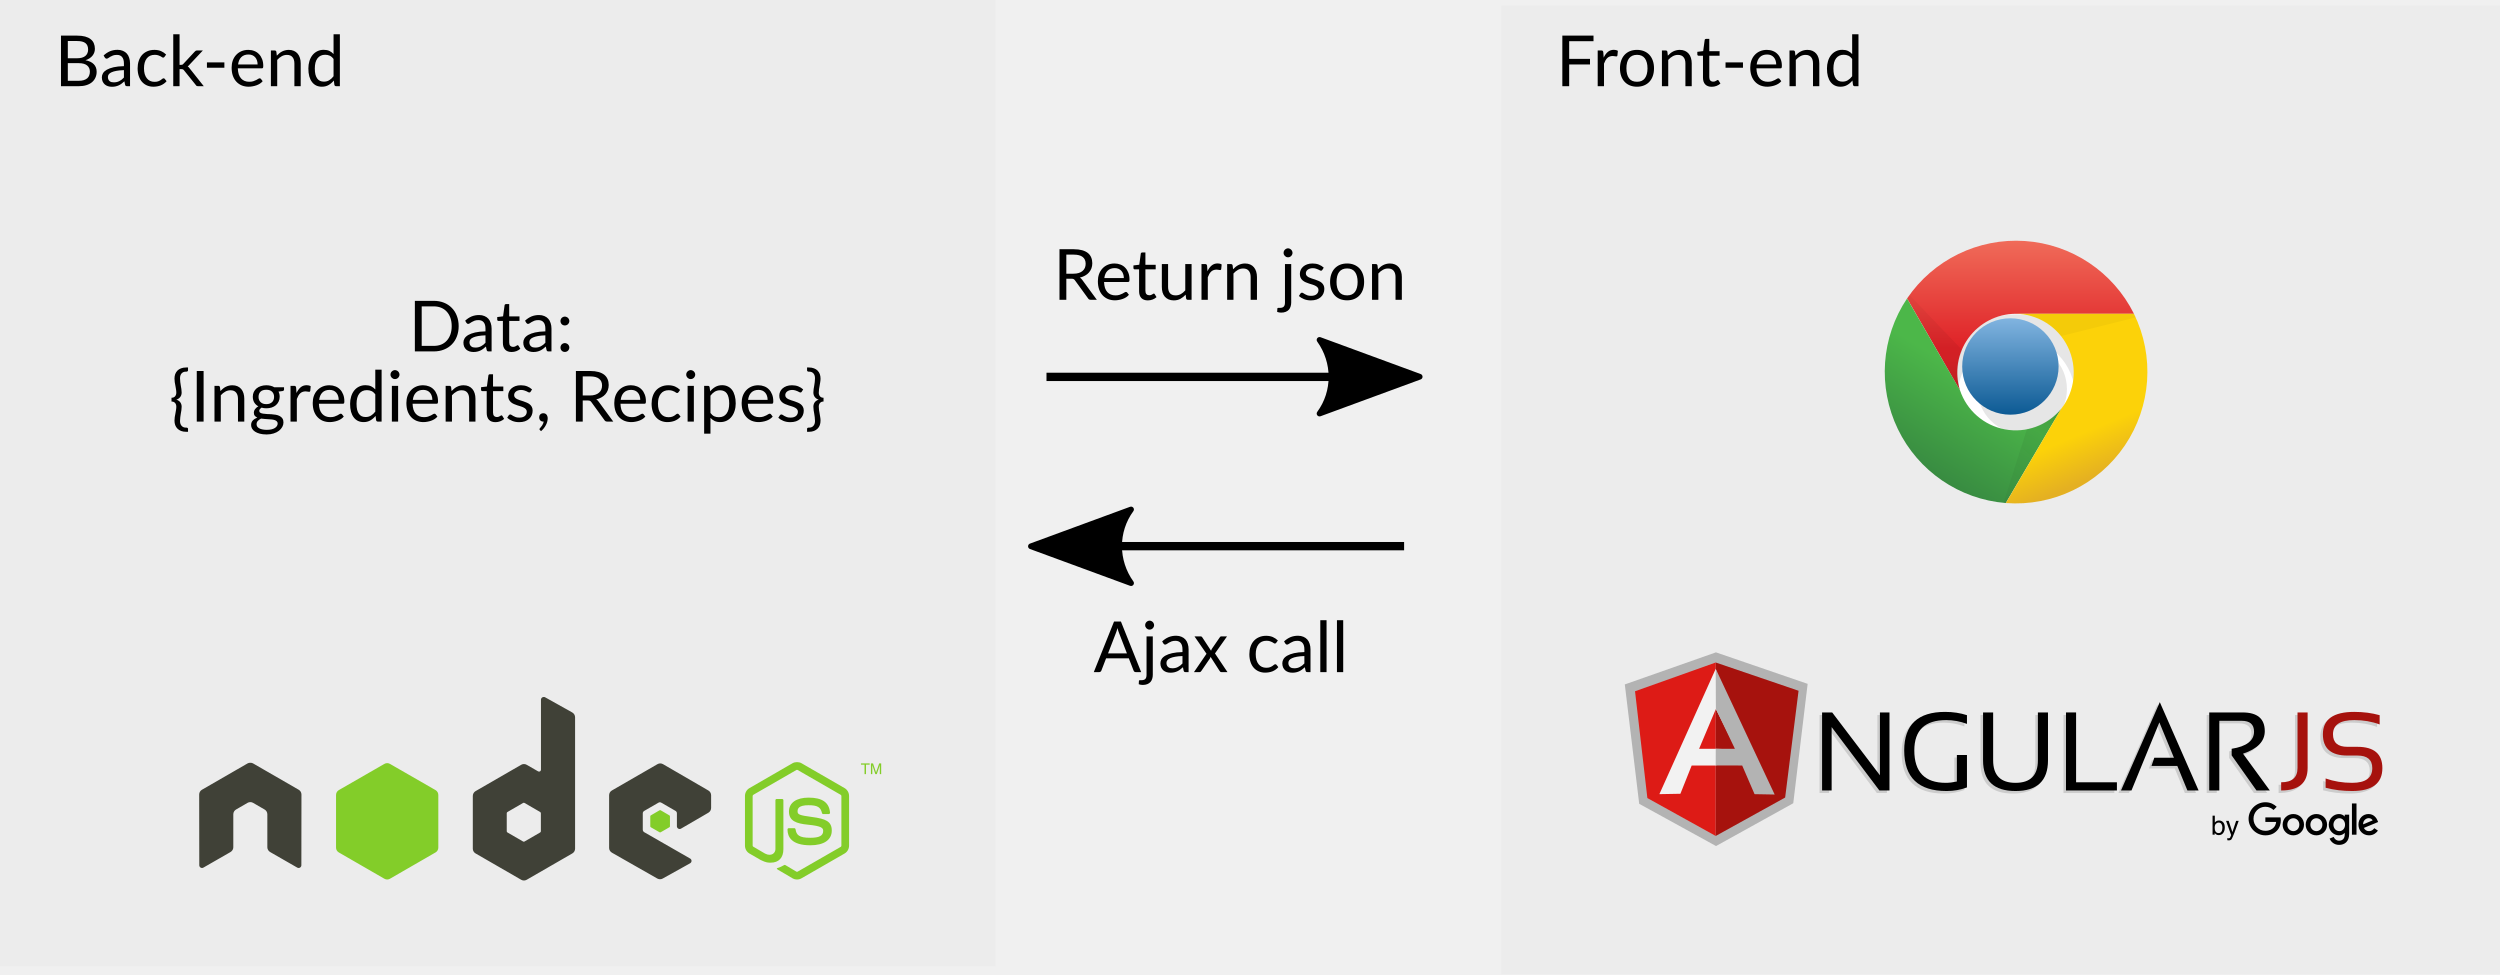
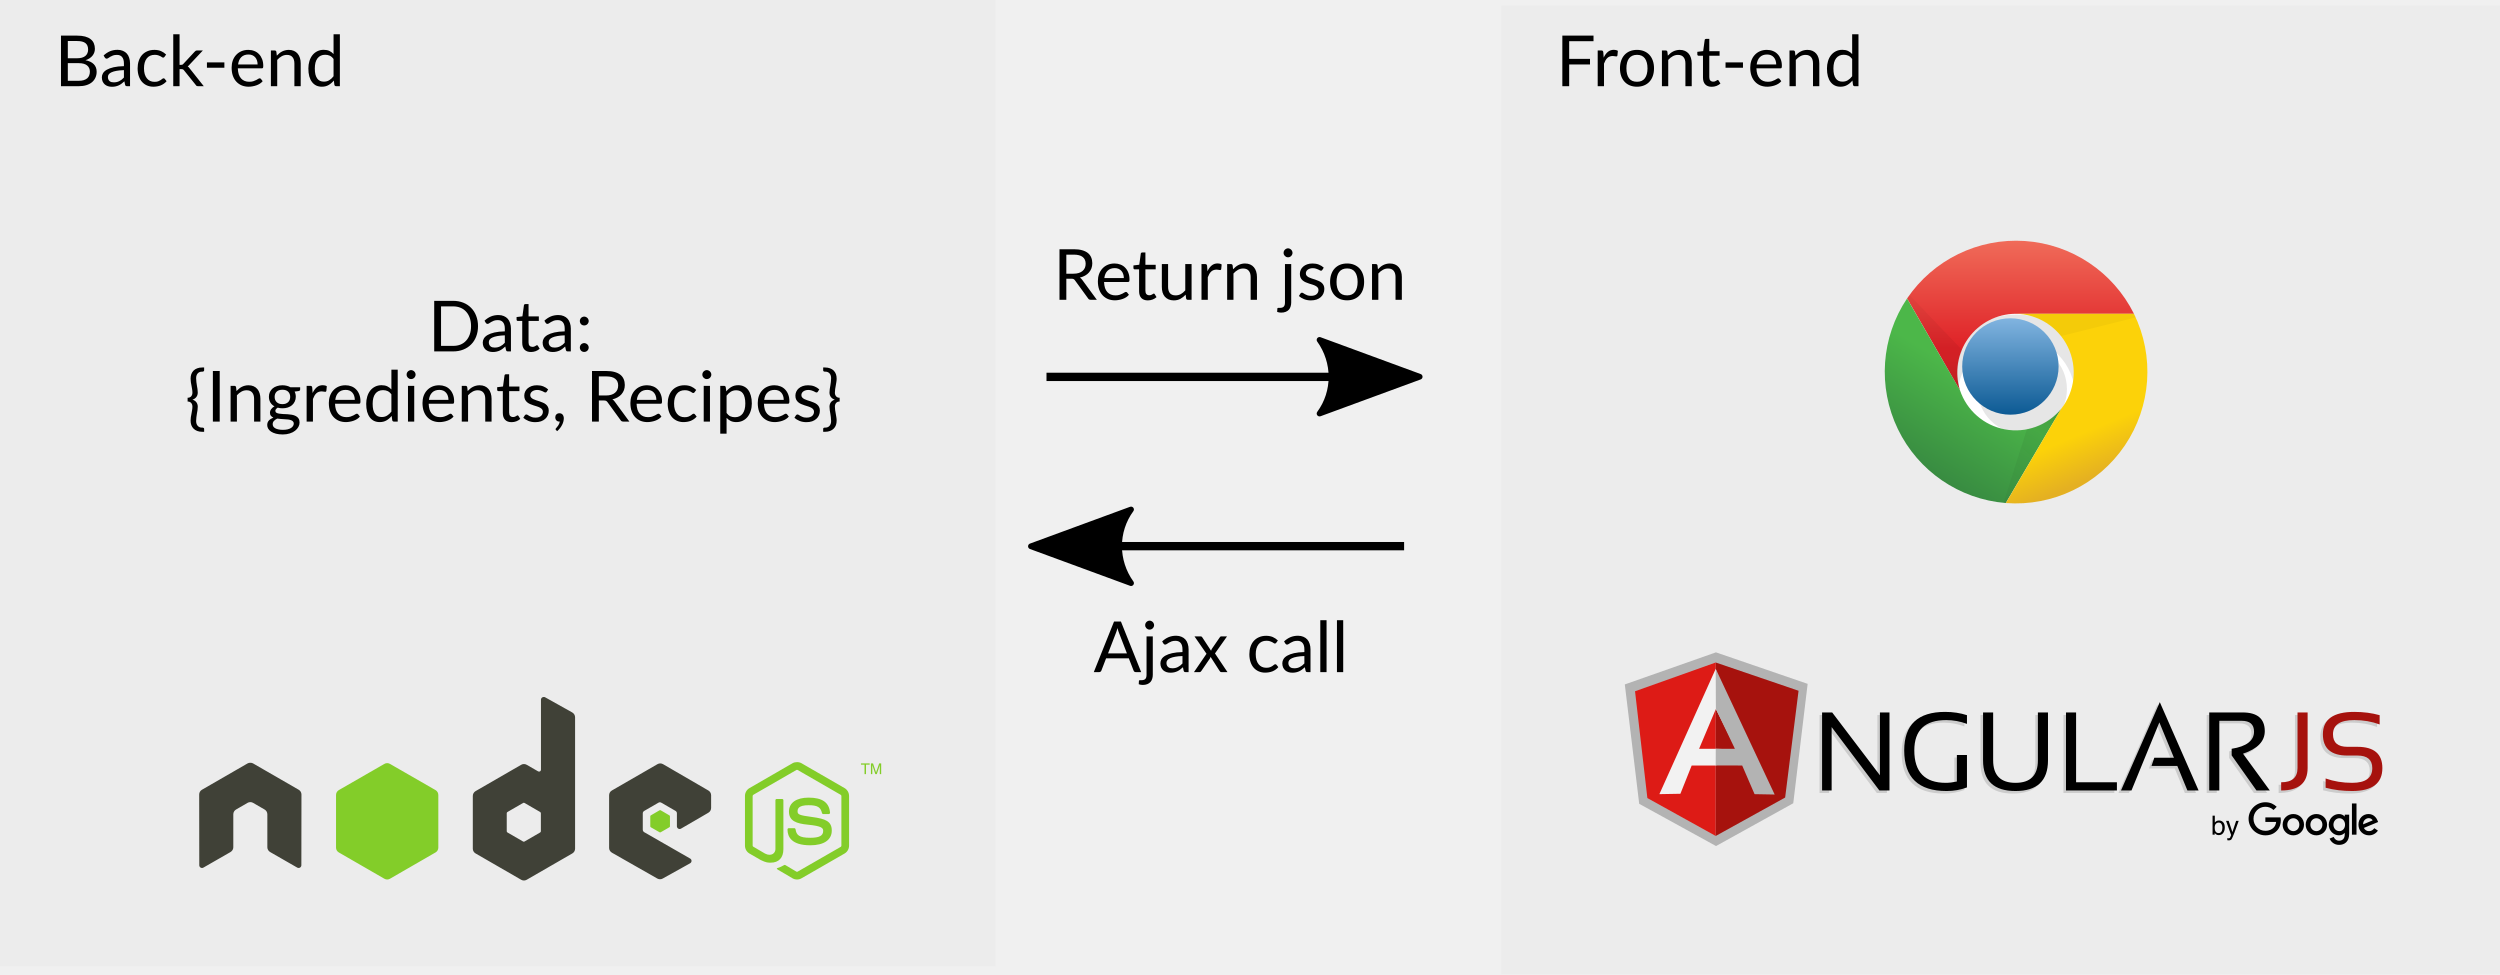
- <svg xmlns="http://www.w3.org/2000/svg" width="600.18mm" height="233.868mm" viewBox="0 0 600.18 233.868" version="1.1" id="svg172">
-   <defs id="defs166">
-     <marker style="overflow:visible" id="marker5623" refX="0" refY="0" orient="auto">
-       <path transform="matrix(-1.1,0,0,-1.1,-1.1,0)" d="M 8.719,4.034 -2.207,0.016 8.719,-4.002 c -1.745,2.372 -1.735,5.617 -6e-7,8.035 z" style="fill:#000000;fill-opacity:1;fill-rule:evenodd;stroke:#000000;stroke-width:0.625;stroke-linejoin:round;stroke-opacity:1" id="path5621" />
+ <svg xmlns="http://www.w3.org/2000/svg" width="2268.398" height="883.911" viewBox="0 0 600.18 233.868">
+   <defs>
+     <marker id="i" orient="auto" overflow="visible">
+       <path d="M-10.69-4.437L1.328-.017-10.69 4.401c1.92-2.61 1.909-6.18 0-8.84z" fill-rule="evenodd" stroke="#000" stroke-width=".688" stroke-linejoin="round" />
    </marker>
-     <marker orient="auto" refY="0" refX="0" id="marker5533" style="overflow:visible">
-       <path id="path5531" style="fill:#000000;fill-opacity:1;fill-rule:evenodd;stroke:#000000;stroke-width:0.625;stroke-linejoin:round;stroke-opacity:1" d="M 8.719,4.034 -2.207,0.016 8.719,-4.002 c -1.745,2.372 -1.735,5.617 -6e-7,8.035 z" transform="matrix(-1.1,0,0,-1.1,-1.1,0)" />
+     <marker orient="auto" id="h" overflow="visible">
+       <path d="M-10.69-4.437L1.328-.017-10.69 4.401c1.92-2.61 1.909-6.18 0-8.84z" fill-rule="evenodd" stroke="#000" stroke-width=".688" stroke-linejoin="round" />
    </marker>
-     <marker orient="auto" refY="0" refX="0" id="Arrow2Lend" style="overflow:visible">
-       <path id="path5204" style="fill:#000000;fill-opacity:1;fill-rule:evenodd;stroke:#000000;stroke-width:0.625;stroke-linejoin:round;stroke-opacity:1" d="M 8.719,4.034 -2.207,0.016 8.719,-4.002 c -1.745,2.372 -1.735,5.617 -6e-7,8.035 z" transform="matrix(-1.1,0,0,-1.1,-1.1,0)" />
-     </marker>
-     <marker orient="auto" refY="0" refX="0" id="marker5473" style="overflow:visible">
-       <path id="path5471" d="M 0,0 5,-5 -12.5,0 5,5 Z" style="fill:#000000;fill-opacity:1;fill-rule:evenodd;stroke:#000000;stroke-width:1pt;stroke-opacity:1" transform="matrix(-0.8,0,0,-0.8,-10,0)" />
-     </marker>
-     <marker orient="auto" refY="0" refX="0" id="Arrow1Lend" style="overflow:visible">
-       <path id="path5186" d="M 0,0 5,-5 -12.5,0 5,5 Z" style="fill:#000000;fill-opacity:1;fill-rule:evenodd;stroke:#000000;stroke-width:1pt;stroke-opacity:1" transform="matrix(-0.8,0,0,-0.8,-10,0)" />
-     </marker>
-     <linearGradient gradientTransform="matrix(0.2822222,0,0,0.2822222,-42.09778,98.46338)" id="yellowShadow" gradientUnits="userSpaceOnUse" x1="139" y1="179" x2="147" y2="100">
-       <stop offset="0%" stop-color="black" stop-opacity=".15" id="stop41" />
-       <stop offset="30%" stop-color="black" stop-opacity=".06" id="stop43" />
-       <stop offset="100%" stop-color="black" stop-opacity=".03" id="stop45" />
+     <linearGradient gradientTransform="translate(-42.098 98.463) scale(.28222)" id="g" gradientUnits="userSpaceOnUse" x1="139" y1="179" x2="147" y2="100">
+       <stop offset="0%" stop-opacity=".15" />
+       <stop offset="30%" stop-opacity=".06" />
+       <stop offset="100%" stop-opacity=".03" />
    </linearGradient>
-     <linearGradient gradientTransform="matrix(0.2822222,0,0,0.2822222,-42.09778,98.46338)" id="greenShadow" gradientUnits="userSpaceOnUse" x1="164" y1="161" x2="109" y2="217">
-       <stop offset="0%" stop-color="black" stop-opacity=".15" id="stop34" />
-       <stop offset="30%" stop-color="black" stop-opacity=".06" id="stop36" />
-       <stop offset="100%" stop-color="black" stop-opacity=".03" id="stop38" />
+     <linearGradient gradientTransform="translate(-42.098 98.463) scale(.28222)" id="f" gradientUnits="userSpaceOnUse" x1="164" y1="161" x2="109" y2="217">
+       <stop offset="0%" stop-opacity=".15" />
+       <stop offset="30%" stop-opacity=".06" />
+       <stop offset="100%" stop-opacity=".03" />
    </linearGradient>
-     <linearGradient gradientTransform="matrix(0.2822222,0,0,0.2822222,-42.09778,98.46338)" id="redShadow" gradientUnits="userSpaceOnUse" x1="80" y1="140" x2="80" y2="60">
-       <stop offset="0%" stop-color="black" stop-opacity=".15" id="stop27" />
-       <stop offset="30%" stop-color="black" stop-opacity=".06" id="stop29" />
-       <stop offset="100%" stop-color="black" stop-opacity=".03" id="stop31" />
+     <linearGradient gradientTransform="translate(-42.098 98.463) scale(.28222)" id="e" gradientUnits="userSpaceOnUse" x1="80" y1="140" x2="80" y2="60">
+       <stop offset="0%" stop-opacity=".15" />
+       <stop offset="30%" stop-opacity=".06" />
+       <stop offset="100%" stop-opacity=".03" />
    </linearGradient>
-     <linearGradient gradientTransform="matrix(0.2822222,0,0,0.2822222,-42.09778,98.46338)" id="yellowFade" gradientUnits="userSpaceOnUse" x1="187" y1="220" x2="138" y2="102">
-       <stop offset="0%" stop-color="#e4b022" id="stop22" />
-       <stop offset="30%" stop-color="#fcd209" id="stop24" />
+     <linearGradient gradientTransform="translate(-42.098 98.463) scale(.28222)" id="d" gradientUnits="userSpaceOnUse" x1="187" y1="220" x2="138" y2="102">
+       <stop offset="0%" stop-color="#e4b022" />
+       <stop offset="30%" stop-color="#fcd209" />
    </linearGradient>
-     <linearGradient gradientTransform="matrix(0.2822222,0,0,0.2822222,-42.09778,98.46338)" id="greenFade" gradientUnits="userSpaceOnUse" x1="72" y1="225" x2="118" y2="149">
-       <stop offset="0%" stop-color="#388b41" id="stop17" />
-       <stop offset="100%" stop-color="#4cb749" id="stop19" />
+     <linearGradient gradientTransform="translate(-42.098 98.463) scale(.28222)" id="c" gradientUnits="userSpaceOnUse" x1="72" y1="225" x2="118" y2="149">
+       <stop offset="0%" stop-color="#388b41" />
+       <stop offset="100%" stop-color="#4cb749" />
    </linearGradient>
-     <linearGradient gradientTransform="matrix(0.2822222,0,0,0.2822222,-42.09778,98.46338)" id="redFade" gradientUnits="userSpaceOnUse" x1="128" y1="16" x2="128" y2="107">
-       <stop offset="0%" stop-color="#f06b59" id="stop12" />
-       <stop offset="100%" stop-color="#df2227" id="stop14" />
+     <linearGradient gradientTransform="translate(-42.098 98.463) scale(.28222)" id="b" gradientUnits="userSpaceOnUse" x1="128" y1="16" x2="128" y2="107">
+       <stop offset="0%" stop-color="#f06b59" />
+       <stop offset="100%" stop-color="#df2227" />
    </linearGradient>
-     <linearGradient gradientTransform="matrix(0.2822222,0,0,0.2822222,-42.09778,98.46338)" gradientUnits="userSpaceOnUse" id="blueFade" x1="81.903" y1="81.837" x2="81.903" y2="163.837">
-       <stop offset="0%" stop-color="#81b4e0" id="stop7" />
-       <stop offset="100%" stop-color="#0c5a94" id="stop9" />
+     <linearGradient gradientTransform="translate(-42.098 98.463) scale(.28222)" gradientUnits="userSpaceOnUse" id="a" x1="81.903" y1="81.837" x2="81.903" y2="163.837">
+       <stop offset="0%" stop-color="#81b4e0" />
+       <stop offset="100%" stop-color="#0c5a94" />
    </linearGradient>
  </defs>
-   <g id="layer1" transform="translate(427.8079,41.78685)">
-     <rect y="-41.787" x="-427.808" height="232" width="239" id="rect4314" style="opacity:1;fill:#ececec;fill-opacity:1;stroke:none;stroke-width:0.886;stroke-linecap:round;stroke-linejoin:round;stroke-miterlimit:4;stroke-dasharray:none;stroke-dashoffset:0;stroke-opacity:1;paint-order:stroke fill markers" />
-     <rect style="opacity:1;fill:#ececec;fill-opacity:1;stroke:none;stroke-width:1;stroke-linecap:round;stroke-linejoin:round;stroke-miterlimit:4;stroke-dasharray:none;stroke-dashoffset:0;stroke-opacity:1;paint-order:stroke fill markers" id="rect4228" width="239.726" height="232.57" x="-67.354" y="-40.488" />
-     <g id="g3926" transform="translate(62.2437,-86.93452)">
-       <circle style="fill:#ffffff;stroke-width:0.282" id="circle47" r="31.044" cy="134.588" cx="-5.973" />
-       <path style="fill:#000000;fill-opacity:0.1;stroke-width:0.282" id="path49" d="m 13.782,140.232 a 19.756,19.756 0 0 0 -39.511,0 h 5.644 a 14.111,14.111 0 0 1 28.222,0" />
-       <circle style="fill:#000000;fill-opacity:0.1;stroke-width:0.282" id="circle51" r="10.724" cy="138.539" cx="-4.562" />
-       <circle style="fill:url(#blueFade);stroke-width:0.282" id="circle53" r="11.571" cy="133.131" cx="-7.412" />
-       <path style="fill:url(#redFade);stroke-width:0.282" id="path55" d="m 22.249,120.477 a 31.609,31.609 0 0 0 -54.469,-3.669 l 12.7,22.013 a 14.111,14.111 0 0 1 13.264,-18.344" />
-       <path style="fill:url(#greenFade);stroke-width:0.282" id="path57" d="M -32.22,116.808 A 31.609,31.609 0 0 0 -8.513,165.915 L 4.751,143.337 A 14.111,14.111 0 0 1 -19.52,138.821" />
-       <path style="fill:url(#yellowFade);stroke-width:0.282" id="path59" d="M -8.513,165.915 A 31.609,31.609 0 0 0 22.249,120.477 H -6.256 a 14.111,14.111 0 0 1 11.007,22.86" />
-       <path style="fill:url(#redShadow);stroke-width:0.282" id="path61" d="m -32.22,116.808 12.7,22.013 a 14.111,14.111 0 0 1 0.564,-9.596 l -12.7,-13.264" />
-       <path style="fill:url(#greenShadow);stroke-width:0.282" id="path63" d="m -8.513,165.915 13.264,-22.578 a 14.111,14.111 0 0 1 -8.184,4.798 l -5.644,17.78" />
-       <path style="fill:url(#yellowShadow);stroke-width:0.282" id="path65" d="M 22.249,120.477 H -6.256 a 14.111,14.111 0 0 1 11.007,5.362 l 18.062,-4.516" />
-     </g>
-     <g style="display:inline" transform="matrix(0.2770499,0,0,0.2770499,-379.9893,125.5415)" id="g4500-7">
-       <g id="layer1-5" transform="translate(-115.9442,-501.4213)">
-         <path style="fill:#404137;fill-opacity:1;fill-rule:evenodd;stroke:none" id="path22-9" d="m 414.48,501.422 c -0.409,0.005 -0.824,0.103 -1.189,0.317 -0.73,0.428 -1.189,1.215 -1.189,2.061 v 60.643 c 0,0.596 -0.277,1.128 -0.793,1.427 -0.517,0.3 -1.147,0.3 -1.665,0 l -9.909,-5.708 c -1.476,-0.851 -3.28,-0.851 -4.756,0 L 355.423,582.992 c -1.479,0.853 -2.378,2.494 -2.378,4.201 v 45.66 c 0,1.706 0.901,3.268 2.378,4.122 l 39.556,22.83 c 1.479,0.853 3.277,0.853 4.756,0 l 39.556,-22.83 c 1.478,-0.855 2.378,-2.416 2.378,-4.122 V 519.02 c 0,-1.732 -0.945,-3.357 -2.457,-4.201 l -23.544,-13.159 c -0.37,-0.206 -0.78,-0.242 -1.189,-0.238 z M 160.019,558.418 c -0.754,0.03 -1.463,0.162 -2.14,0.555 l -39.556,22.83 c -1.474,0.852 -2.378,2.404 -2.378,4.122 l 0.079,61.277 c 0,0.852 0.44,1.644 1.189,2.061 0.734,0.44 1.646,0.44 2.378,0 l 23.464,-13.476 c 1.486,-0.883 2.457,-2.419 2.457,-4.122 v -28.617 c 0,-1.707 0.898,-3.274 2.378,-4.122 l 9.988,-5.787 c 0.745,-0.431 1.546,-0.634 2.378,-0.634 0.815,0 1.653,0.203 2.378,0.634 l 9.988,5.787 c 1.48,0.849 2.378,2.415 2.378,4.122 v 28.617 c 0,1.703 0.981,3.249 2.457,4.122 l 23.464,13.476 c 0.737,0.44 1.647,0.44 2.378,0 0.728,-0.418 1.189,-1.209 1.189,-2.061 l 0.079,-61.277 c 0,-1.718 -0.894,-3.27 -2.378,-4.122 L 162.635,558.973 c -0.669,-0.393 -1.381,-0.524 -2.14,-0.555 h -0.476 z m 355.453,0.555 c -0.826,-10e-4 -1.636,0.208 -2.378,0.634 l -39.556,22.83 c -1.478,0.853 -2.378,2.415 -2.378,4.122 v 45.66 c 0,1.717 0.967,3.274 2.457,4.122 l 39.239,22.355 c 1.449,0.827 3.218,0.889 4.677,0.079 l 23.781,-13.238 c 0.755,-0.419 1.265,-1.2 1.268,-2.061 0.005,-0.861 -0.444,-1.633 -1.189,-2.061 l -39.794,-22.83 c -0.745,-0.425 -1.268,-1.286 -1.268,-2.14 v -14.269 c 0,-0.853 0.53,-1.635 1.268,-2.061 l 12.366,-7.135 c 0.736,-0.426 1.639,-0.426 2.378,0 l 12.366,7.135 c 0.739,0.426 1.189,1.208 1.189,2.061 v 11.257 c 0,0.854 0.45,1.635 1.189,2.061 0.742,0.427 1.639,0.429 2.378,0 l 23.702,-13.793 c 1.471,-0.855 2.378,-2.421 2.378,-4.122 v -11.019 c 0,-1.702 -0.904,-3.268 -2.378,-4.122 l -39.319,-22.83 c -0.74,-0.429 -1.552,-0.633 -2.378,-0.634 z m -118.273,34.087 c 0.206,0 0.449,0.051 0.634,0.157 l 13.555,7.848 c 0.368,0.213 0.634,0.606 0.634,1.03 v 15.696 c 0,0.426 -0.264,0.819 -0.634,1.031 l -13.555,7.848 c -0.369,0.211 -0.82,0.211 -1.189,0 l -13.555,-7.848 c -0.369,-0.213 -0.634,-0.605 -0.634,-1.031 v -15.696 c 0,-0.425 0.266,-0.816 0.634,-1.03 l 13.555,-7.847 c 0.185,-0.107 0.349,-0.157 0.555,-0.157 z" />
-         <path style="fill:#83cd29;fill-opacity:1;fill-rule:evenodd;stroke:none" id="path28-2" d="m 633.983,557.863 c -1.371,0 -2.705,0.284 -3.884,0.951 l -37.337,21.562 c -2.416,1.391 -3.884,4.021 -3.884,6.817 v 43.045 c 0,2.795 1.468,5.422 3.884,6.817 l 9.75,5.628 c 4.737,2.335 6.484,2.299 8.641,2.299 7.014,0 11.019,-4.256 11.019,-11.653 v -42.489 c 0,-0.601 -0.52,-1.031 -1.11,-1.031 h -4.677 c -0.599,0 -1.11,0.43 -1.11,1.031 v 42.489 c 0,3.279 -3.415,6.576 -8.958,3.805 l -10.147,-5.945 c -0.358,-0.195 -0.634,-0.54 -0.634,-0.951 v -43.045 c 0,-0.409 0.273,-0.824 0.634,-1.03 l 37.258,-21.483 c 0.349,-0.2 0.764,-0.2 1.11,0 l 37.258,21.483 c 0.355,0.213 0.634,0.609 0.634,1.03 v 43.045 c 0,0.411 -0.206,0.832 -0.555,1.03 l -37.337,21.483 c -0.32,0.19 -0.761,0.19 -1.11,0 l -9.592,-5.708 c -0.285,-0.167 -0.675,-0.155 -0.951,0 -2.648,1.501 -3.145,1.675 -5.628,2.537 -0.612,0.213 -1.541,0.545 0.317,1.585 l 12.525,7.372 c 1.192,0.69 2.521,1.03 3.884,1.03 1.382,0 2.692,-0.34 3.884,-1.03 l 37.337,-21.483 c 2.416,-1.405 3.884,-4.022 3.884,-6.817 v -43.045 c 0,-2.797 -1.468,-5.42 -3.884,-6.817 l -37.337,-21.562 c -1.17,-0.668 -2.513,-0.951 -3.884,-0.951 z M 278.847,558.735 c -0.824,0 -1.64,0.208 -2.378,0.634 l -39.556,22.751 c -1.479,0.852 -2.378,2.496 -2.378,4.201 v 45.66 c 0,1.707 0.9,3.268 2.378,4.122 l 39.556,22.83 c 1.479,0.854 3.277,0.854 4.756,0 l 39.556,-22.83 c 1.476,-0.854 2.378,-2.415 2.378,-4.122 v -45.66 c 0,-1.708 -0.899,-3.349 -2.378,-4.201 l -39.556,-22.751 c -0.738,-0.426 -1.554,-0.634 -2.378,-0.634 z m 410.547,0.238 v 1.11 h 3.092 v 8.165 h 1.268 v -8.165 h 3.171 v -1.11 z m 8.641,0 v 9.275 h 1.189 v -5.47 c 0,-0.223 0.01,-0.568 0,-1.03 -0.015,-0.471 0,-0.881 0,-1.11 v -0.238 l 2.616,7.848 h 1.268 l 2.695,-7.848 c 0,0.499 -0.067,0.981 -0.079,1.427 -0.005,0.434 0,0.759 0,0.951 v 5.47 h 1.189 v -9.275 h -1.744 l -2.695,7.848 -2.616,-7.848 h -1.823 z m -54.063,29.648 c -10.632,0 -16.964,4.525 -16.964,12.049 0,8.163 6.285,10.405 16.488,11.415 12.208,1.195 13.159,2.987 13.159,5.39 0,4.168 -3.323,5.945 -11.177,5.945 -9.868,0 -12.037,-2.463 -12.763,-7.372 -0.086,-0.526 -0.491,-0.951 -1.031,-0.951 h -4.836 c -0.596,0 -1.11,0.513 -1.11,1.11 0,6.283 3.418,13.714 19.739,13.714 11.815,0 18.629,-4.638 18.629,-12.763 0,-8.055 -5.505,-10.217 -16.964,-11.732 -11.58,-1.532 -12.683,-2.282 -12.683,-4.994 0,-2.239 0.935,-5.232 9.513,-5.232 7.661,0 10.492,1.652 11.653,6.818 0.101,0.486 0.53,0.872 1.031,0.872 h 4.836 c 0.298,0 0.587,-0.183 0.793,-0.396 0.203,-0.228 0.346,-0.486 0.317,-0.792 -0.748,-8.896 -6.681,-13.08 -18.629,-13.08 z m -128.578,10.86 c -0.158,0 -0.333,0 -0.476,0.079 l -7.61,4.439 c -0.285,0.162 -0.476,0.464 -0.476,0.793 v 8.72 c 0,0.328 0.19,0.629 0.476,0.793 l 7.61,4.36 c 0.285,0.165 0.59,0.165 0.872,0 l 7.61,-4.36 c 0.282,-0.162 0.476,-0.464 0.476,-0.793 v -8.72 c 0,-0.328 -0.193,-0.629 -0.476,-0.793 l -7.61,-4.439 c -0.141,-0.084 -0.238,-0.079 -0.396,-0.079 z" />
-       </g>
-     </g>
-     <g id="g4226" transform="translate(-42.80843,45.1815)">
-       <g id="g4355">
-         <g transform="matrix(0.2645833,0,0,0.2645833,4.923538,69.41109)" id="g12">
-           <polygon points="185.914,70.98 185.914,128.516 177.248,128.516 177.248,57.715 186.407,57.715 229.733,114.75 229.733,57.715 238.394,57.715 238.394,128.516 229.236,128.516 " id="polygon14" style="fill:#cccccc" />
-           <path d="m 308.698,125.743 c -5.708,2.182 -11.867,3.269 -18.468,3.269 -25.643,0 -38.47,-12.294 -38.47,-36.886 0,-23.271 12.378,-34.908 37.13,-34.908 7.102,0 13.705,0.993 19.807,2.976 v 7.921 c -6.103,-2.311 -12.378,-3.468 -18.817,-3.468 -19.306,0 -28.957,9.163 -28.957,27.479 0,19.638 9.5,29.462 28.518,29.462 3.033,0 6.399,-0.398 10.099,-1.193 v -24.06 h 9.158 z" id="path16" style="fill:#cccccc" />
-           <path d="M 323.305,101.186 V 57.718 h 9.153 v 43.467 c 0,13.599 6.769,20.406 20.304,20.406 13.531,0 20.3,-6.808 20.3,-20.406 V 57.718 h 9.158 v 43.467 c 0,18.557 -9.819,27.83 -29.458,27.83 -19.638,0.001 -29.457,-9.273 -29.457,-27.829 z" id="path18" style="fill:#cccccc" />
-           <polygon points="407.717,57.715 407.717,121.092 444.758,121.092 444.758,128.516 398.563,128.516 398.563,57.715 " id="polygon20" style="fill:#cccccc" />
-           <polygon points="496.495,98.816 483.275,66.728 457.973,128.518 448.469,128.518 483.669,48.376 518.87,128.518 508.723,128.518 499.56,106.234 476.148,106.234 478.671,98.816 " id="polygon22" style="fill:#cccccc" />
-           <path d="M 528.526,128.516 V 57.715 h 30.203 c 13.469,0 20.201,5.663 20.201,16.981 0,9.212 -6.581,16.029 -19.754,20.447 l 24.309,33.373 H 571.404 L 548.88,96.682 v -5.986 c 13.53,-2.151 20.295,-7.349 20.295,-15.598 0,-6.533 -3.762,-9.806 -11.283,-9.806 h -20.206 v 63.227 h -9.159 z" id="path24" style="fill:#cccccc" />
-           <path d="m 617.798,57.715 v 50.404 c 0,13.598 -8.005,20.396 -24.017,20.396 v -7.425 c 9.904,0 14.857,-4.329 14.857,-12.972 V 57.715 Z" id="path26" style="fill:#cccccc" />
-           <path d="m 634.137,126.04 v -8.418 c 7.429,2.64 15.447,3.965 24.063,3.965 12.18,0 18.272,-4.457 18.272,-13.376 0,-7.58 -4.493,-11.385 -13.47,-11.385 h -9.113 c -14.817,0 -22.233,-6.432 -22.233,-19.306 0,-13.531 9.495,-20.304 28.479,-20.304 8.249,0 15.922,0.998 23.021,2.976 v 8.417 c -7.101,-2.643 -14.772,-3.964 -23.021,-3.964 -12.875,0 -19.311,4.293 -19.311,12.875 0,7.588 4.354,11.385 13.065,11.385 h 9.113 c 15.08,0 22.628,6.441 22.628,19.306 0,13.868 -9.142,20.801 -27.432,20.801 -8.614,0 -16.632,-0.994 -24.061,-2.972 z" id="path28" style="fill:#cccccc" />
-           <polygon points="188.227,68.667 188.227,126.203 179.565,126.203 179.565,55.402 188.723,55.402 232.045,112.438 232.045,55.402 240.711,55.402 240.711,126.203 231.552,126.203 " id="polygon30" />
-           <path d="m 311.015,123.43 c -5.708,2.182 -11.864,3.268 -18.467,3.268 -25.645,0 -38.47,-12.293 -38.47,-36.885 0,-23.271 12.378,-34.909 37.135,-34.909 7.096,0 13.7,0.994 19.802,2.976 v 7.92 c -6.103,-2.311 -12.378,-3.468 -18.813,-3.468 -19.307,0 -28.96,9.163 -28.96,27.479 0,19.639 9.504,29.463 28.517,29.463 3.034,0 6.404,-0.396 10.103,-1.193 V 94.02 h 9.154 z" id="path32" />
-           <path d="M 325.621,98.871 V 55.398 h 9.153 V 98.87 c 0,13.598 6.769,20.401 20.305,20.401 13.53,0 20.299,-6.804 20.299,-20.401 V 55.398 h 9.158 V 98.87 c 0,18.556 -9.819,27.825 -29.457,27.825 -19.639,0 -29.458,-9.267 -29.458,-27.824 z" id="path34" />
-           <polygon points="410.034,55.398 410.034,118.775 447.071,118.775 447.071,126.199 400.88,126.199 400.88,55.398 " id="polygon36" />
-           <polygon points="498.808,96.496 485.592,64.408 460.29,126.202 450.785,126.202 485.987,46.056 521.188,126.202 511.035,126.202 501.877,103.92 478.46,103.92 480.989,96.496 " id="polygon38" />
-           <path d="M 530.843,126.203 V 55.402 h 30.202 c 13.47,0 20.196,5.659 20.196,16.982 0,9.207 -6.577,16.028 -19.749,20.445 l 24.31,33.374 H 573.716 L 551.195,94.368 v -5.992 c 13.531,-2.151 20.299,-7.344 20.299,-15.598 0,-6.533 -3.766,-9.801 -11.292,-9.801 h -20.2 v 63.226 c 0,0 -9.159,0 -9.159,0 z" id="path40" />
-           <path d="m 620.115,55.398 v 50.405 c 0,13.602 -8.005,20.396 -24.016,20.396 v -7.424 c 9.903,0 14.856,-4.33 14.856,-12.973 V 55.398 Z" id="path42" style="fill:#a6120d" />
-           <path d="m 636.45,123.723 v -8.416 c 7.43,2.639 15.447,3.965 24.064,3.965 12.179,0 18.271,-4.459 18.271,-13.373 0,-7.584 -4.492,-11.385 -13.47,-11.385 h -9.113 c -14.817,0 -22.232,-6.436 -22.232,-19.311 0,-13.531 9.491,-20.303 28.478,-20.303 8.249,0 15.923,0.998 23.022,2.976 v 8.418 c -7.102,-2.644 -14.773,-3.965 -23.022,-3.965 -12.875,0 -19.311,4.293 -19.311,12.875 0,7.588 4.351,11.385 13.065,11.385 h 9.113 c 15.079,0 22.628,6.438 22.628,19.31 0,13.865 -9.141,20.797 -27.431,20.797 -8.614,-0.001 -16.633,-0.995 -24.062,-2.973 z" id="path44" style="fill:#a6120d" />
-           <path d="m 551.851,163.994 -3.363,-10.225 h -2.391 l 4.641,12.92 c -0.108,0.281 -0.285,0.709 -0.525,1.287 -0.242,0.578 -0.384,0.896 -0.421,0.959 -0.125,0.188 -0.279,0.346 -0.464,0.475 -0.184,0.129 -0.47,0.193 -0.858,0.193 -0.125,0 -0.271,-0.013 -0.435,-0.035 -0.163,-0.023 -0.429,-0.086 -0.795,-0.188 v 1.923 c 0.234,0.063 0.433,0.104 0.591,0.129 0.16,0.022 0.39,0.034 0.687,0.034 1.218,0 2.076,-0.351 2.575,-1.054 0.5,-0.703 1.357,-2.654 2.576,-5.855 0.516,-1.359 1.155,-3.119 1.922,-5.275 1.022,-2.869 1.684,-4.706 1.979,-5.512 h -2.332 z m -12.487,0.861 c -1.521,0 -2.56,-0.69 -3.116,-2.074 -0.298,-0.733 -0.445,-1.69 -0.445,-2.87 0,-1.632 0.361,-2.804 1.088,-3.517 0.725,-0.709 1.569,-1.065 2.533,-1.065 1.104,0 1.941,0.435 2.511,1.301 0.569,0.867 0.853,1.961 0.853,3.281 0,1.485 -0.283,2.68 -0.853,3.586 -0.57,0.905 -1.427,1.358 -2.571,1.358 z m -5.497,1.465 h 1.945 v -1.604 c 0.446,0.603 0.866,1.04 1.259,1.313 0.658,0.461 1.466,0.691 2.423,0.691 1.71,0 3.047,-0.656 4.013,-1.97 0.965,-1.313 1.446,-2.96 1.446,-4.944 0,-2.094 -0.487,-3.678 -1.465,-4.752 -0.977,-1.074 -2.249,-1.611 -3.816,-1.611 -0.754,0 -1.451,0.158 -2.096,0.475 -0.643,0.316 -1.194,0.775 -1.658,1.377 v -6.246 h -2.051 z" id="path46" />
-         </g>
-         <g transform="matrix(0.2645833,0,0,0.2645833,4.923538,69.41109)" id="g48">
-           <polygon points="83.243,0.875 0.554,29.975 13.621,138.311 83.331,176.625 153.4,137.792 166.462,29.46 " id="polygon50" style="fill:#b3b3b3" />
-           <polygon points="83.05,167.471 146.041,132.609 158.214,35.721 83.05,10.089 " id="polygon52" style="fill:#a6120d" />
-           <polygon points="83.049,167.471 83.049,10.086 9.833,36.183 21.03,133.072 " id="polygon54" style="fill:#dd1b16" />
-           <path d="m 103.74,93.871 -20.69,9.675 H 61.243 L 50.992,129.186 31.925,129.539 83.05,15.804 Z M 101.74,89 83.187,52.271 67.969,88.368 h 15.08 z" id="path56" style="fill:#f2f2f2" />
-           <polygon points="100.454,88.396 83.088,88.396 83.049,103.523 107.062,103.546 118.285,129.543 136.529,129.881 83.049,15.804 83.186,52.271 " id="polygon58" style="fill:#b3b3b3" />
-         </g>
-         <g transform="matrix(0.2645833,0,0,0.2645833,4.923538,69.41109)" id="g34">
-           <path d="m 616.841,157.245 c 0,5.566 -4.355,9.668 -9.699,9.668 -5.344,0 -9.699,-4.102 -9.699,-9.668 0,-5.606 4.355,-9.668 9.699,-9.668 5.344,0 9.699,4.063 9.699,9.668 z m -4.246,0 c 0,-3.478 -2.524,-5.858 -5.453,-5.858 -2.929,0 -5.453,2.38 -5.453,5.858 0,3.444 2.524,5.859 5.453,5.859 2.929,0 5.453,-2.419 5.453,-5.859 z" id="path36" />
-           <path d="m 637.765,157.245 c 0,5.566 -4.355,9.668 -9.699,9.668 -5.344,0 -9.699,-4.102 -9.699,-9.668 0,-5.601 4.355,-9.668 9.699,-9.668 5.344,0 9.699,4.063 9.699,9.668 z m -4.246,0 c 0,-3.478 -2.524,-5.858 -5.453,-5.858 -2.929,0 -5.453,2.38 -5.453,5.858 0,3.444 2.524,5.859 5.453,5.859 2.929,0 5.453,-2.419 5.453,-5.859 z" id="path38" />
-           <path d="m 657.816,148.16 v 17.358 c 0,7.14 -4.211,10.056 -9.189,10.056 -4.686,0 -7.506,-3.134 -8.57,-5.697 l 3.696,-1.539 c 0.658,1.574 2.271,3.431 4.869,3.431 3.186,0 5.161,-1.966 5.161,-5.667 v -1.391 h -0.148 c -0.95,1.173 -2.781,2.197 -5.091,2.197 -4.834,0 -9.263,-4.211 -9.263,-9.629 0,-5.457 4.429,-9.703 9.263,-9.703 2.306,0 4.137,1.024 5.091,2.162 h 0.148 v -1.574 h 4.032 z m -3.731,9.119 c 0,-3.404 -2.271,-5.893 -5.161,-5.893 -2.929,0 -5.383,2.489 -5.383,5.893 0,3.37 2.454,5.824 5.383,5.824 2.89,0 5.161,-2.454 5.161,-5.824 z" id="path41" />
-           <path d="M 664.464,137.987 V 166.32 h -4.141 v -28.333 z" id="path43" />
-           <path d="m 680.601,160.427 3.295,2.197 c -1.064,1.574 -3.627,4.285 -8.055,4.285 -5.492,0 -9.594,-4.246 -9.594,-9.668 0,-5.75 4.137,-9.668 9.119,-9.668 5.017,0 7.471,3.993 8.273,6.151 l 0.44,1.098 -12.924,5.353 c 0.989,1.94 2.528,2.929 4.686,2.929 2.162,0 3.662,-1.064 4.76,-2.676 z m -10.143,-3.478 8.64,-3.587 c -0.475,-1.207 -1.905,-2.049 -3.587,-2.049 -2.158,0 -5.161,1.905 -5.052,5.636 z" id="path45" />
-           <path d="m 581.769,154.729 v -4.102 h 13.822 c 0.135,0.715 0.205,1.561 0.205,2.476 0,3.077 -0.841,6.883 -3.553,9.594 -2.637,2.746 -6.007,4.211 -10.47,4.211 -8.273,0 -15.23,-6.739 -15.23,-15.012 0,-8.273 6.957,-15.012 15.23,-15.012 4.577,0 7.837,1.796 10.287,4.137 l -2.894,2.894 c -1.757,-1.648 -4.137,-2.929 -7.397,-2.929 -6.042,0 -10.767,4.869 -10.767,10.911 0,6.042 4.725,10.911 10.767,10.911 3.919,0 6.151,-1.574 7.58,-3.003 1.159,-1.159 1.922,-2.816 2.223,-5.078 l -9.803,0.004 z" id="path47" />
-         </g>
-       </g>
-     </g>
-     <text xml:space="preserve" style="font-style:normal;font-variant:normal;font-weight:normal;font-stretch:normal;font-size:5.953px;line-height:6.615px;font-family:'Noto Color Emoji';-inkscape-font-specification:'Noto Color Emoji';text-align:start;letter-spacing:0px;word-spacing:0px;writing-mode:lr-tb;text-anchor:start;fill:#000000;fill-opacity:1;stroke:none;stroke-width:0.265px;stroke-linecap:butt;stroke-linejoin:miter;stroke-opacity:1" x="-414.714" y="-21.094" id="text4322">
-       <tspan id="tspan4320" x="-414.714" y="-21.094" style="font-style:normal;font-variant:normal;font-weight:normal;font-stretch:normal;font-size:16.933px;font-family:Lato;-inkscape-font-specification:Lato;stroke-width:0.265px">Back-end</tspan>
-     </text>
-     <path style="fill:none;fill-rule:evenodd;stroke:#000000;stroke-width:2;stroke-linecap:butt;stroke-linejoin:miter;stroke-miterlimit:4;stroke-dasharray:none;stroke-opacity:1;marker-end:url(#marker5533)" d="m -176.574,48.692 h 86.935" id="path4357" />
-     <path id="path5619" d="M -90.721,89.329 H -177.655" style="fill:none;fill-rule:evenodd;stroke:#000000;stroke-width:2;stroke-linecap:butt;stroke-linejoin:miter;stroke-miterlimit:4;stroke-dasharray:none;stroke-opacity:1;marker-end:url(#marker5623)" />
-     <text id="text5957" y="119.567" x="-165.267" style="font-style:normal;font-variant:normal;font-weight:normal;font-stretch:normal;font-size:5.953px;line-height:6.615px;font-family:'Noto Color Emoji';-inkscape-font-specification:'Noto Color Emoji';text-align:start;letter-spacing:0px;word-spacing:0px;writing-mode:lr-tb;text-anchor:start;fill:#000000;fill-opacity:1;stroke:none;stroke-width:0.265px;stroke-linecap:butt;stroke-linejoin:miter;stroke-opacity:1" xml:space="preserve">
-       <tspan style="font-style:normal;font-variant:normal;font-weight:normal;font-stretch:normal;font-size:16.933px;font-family:Lato;-inkscape-font-specification:Lato;stroke-width:0.265px" y="119.567" x="-165.267" id="tspan5955">Ajax call</tspan>
-     </text>
-     <text xml:space="preserve" style="font-style:normal;font-variant:normal;font-weight:normal;font-stretch:normal;font-size:5.953px;line-height:6.615px;font-family:'Noto Color Emoji';-inkscape-font-specification:'Noto Color Emoji';text-align:start;letter-spacing:0px;word-spacing:0px;writing-mode:lr-tb;text-anchor:start;fill:#000000;fill-opacity:1;stroke:none;stroke-width:0.265px;stroke-linecap:butt;stroke-linejoin:miter;stroke-opacity:1" x="-175.001" y="30.187" id="text5961">
-       <tspan id="tspan5959" x="-175.001" y="30.187" style="font-style:normal;font-variant:normal;font-weight:normal;font-stretch:normal;font-size:16.933px;font-family:Lato;-inkscape-font-specification:Lato;stroke-width:0.265px">Return json</tspan>
-     </text>
-     <text id="text6818" y="-21.094" x="-54.28" style="font-style:normal;font-variant:normal;font-weight:normal;font-stretch:normal;font-size:5.953px;line-height:6.615px;font-family:'Noto Color Emoji';-inkscape-font-specification:'Noto Color Emoji';text-align:start;letter-spacing:0px;word-spacing:0px;writing-mode:lr-tb;text-anchor:start;fill:#000000;fill-opacity:1;stroke:none;stroke-width:0.265px;stroke-linecap:butt;stroke-linejoin:miter;stroke-opacity:1" xml:space="preserve">
-       <tspan style="font-style:normal;font-variant:normal;font-weight:normal;font-stretch:normal;font-size:16.933px;font-family:Lato;-inkscape-font-specification:Lato;stroke-width:0.265px" y="-21.094" x="-54.28" id="tspan6816">Front-end</tspan>
-     </text>
-     <text id="text4608" y="42.576" x="-304.5" style="font-style:normal;font-variant:normal;font-weight:normal;font-stretch:normal;font-size:5.953px;line-height:13.229px;font-family:'Noto Color Emoji';-inkscape-font-specification:'Noto Color Emoji';text-align:center;letter-spacing:0px;word-spacing:0px;writing-mode:lr-tb;text-anchor:middle;fill:#000000;fill-opacity:1;stroke:none;stroke-width:0.265px;stroke-linecap:butt;stroke-linejoin:miter;stroke-opacity:1" xml:space="preserve">
-       <tspan style="font-style:normal;font-variant:normal;font-weight:normal;font-stretch:normal;font-size:16.933px;line-height:13.229px;font-family:Lato;-inkscape-font-specification:Lato;text-align:center;text-anchor:middle;stroke-width:0.265px" y="42.576" x="-304.5" id="tspan4606">Data:</tspan>
-       <tspan style="font-style:normal;font-variant:normal;font-weight:normal;font-stretch:normal;font-size:16.933px;line-height:13.229px;font-family:Lato;-inkscape-font-specification:Lato;text-align:center;text-anchor:middle;stroke-width:0.265px" y="59.424" x="-304.5" id="tspan4612">{Ingredients, Recipes}</tspan>
-     </text>
+   <path fill="#ececec" paint-order="stroke fill markers" d="M0 0h239v232H0zm360.454 1.299H600.18v232.57H360.454z" />
+   <g transform="translate(490.052 -45.148)">
+     <circle r="31.044" cy="134.588" cx="-5.973" fill="#fff" />
+     <path d="M13.782 140.232a19.756 19.756 0 0 0-39.51 0h5.644a14.111 14.111 0 0 1 28.222 0" fill-opacity=".1" />
+     <circle r="10.724" cy="138.539" cx="-4.562" fill-opacity=".1" />
+     <circle r="11.571" cy="133.131" cx="-7.412" fill="url(#a)" />
+     <path d="M22.249 120.477a31.609 31.609 0 0 0-54.469-3.67l12.7 22.014a14.111 14.111 0 0 1 13.264-18.344" fill="url(#b)" />
+     <path d="M-32.22 116.808a31.609 31.609 0 0 0 23.707 49.106L4.75 143.338a14.111 14.111 0 0 1-24.271-4.516" fill="url(#c)" />
+     <path d="M-8.513 165.915a31.609 31.609 0 0 0 30.762-45.438H-6.256a14.111 14.111 0 0 1 11.007 22.86" fill="url(#d)" />
+     <path d="M-32.22 116.808l12.7 22.013a14.111 14.111 0 0 1 .564-9.595l-12.7-13.265" fill="url(#e)" />
+     <path d="M-8.513 165.915L4.75 143.337a14.111 14.111 0 0 1-8.184 4.798l-5.645 17.78" fill="url(#f)" />
+     <path d="M22.249 120.477H-6.256a14.111 14.111 0 0 1 11.007 5.362l18.062-4.516" fill="url(#g)" />
  </g>
+   <g fill-rule="evenodd">
+     <path d="M130.528 167.328a.666.666 0 0 0-.33.088.666.666 0 0 0-.329.571v16.801a.445.445 0 0 1-.22.396.458.458 0 0 1-.46 0l-2.746-1.582a1.316 1.316 0 0 0-1.318 0l-10.959 6.326a1.35 1.35 0 0 0-.659 1.164v12.65c0 .472.25.905.66 1.142l10.958 6.325c.41.236.908.236 1.318 0l10.96-6.325c.409-.237.658-.67.658-1.142v-31.538c0-.48-.262-.93-.68-1.164l-6.524-3.646a.644.644 0 0 0-.329-.066zM60.029 183.12a1.24 1.24 0 0 0-.592.154l-10.96 6.325a1.312 1.312 0 0 0-.658 1.142l.021 16.977c0 .236.122.455.33.57a.64.64 0 0 0 .659 0l6.5-3.733c.412-.244.681-.67.681-1.142v-7.928c0-.473.25-.907.66-1.142l2.766-1.603c.207-.12.429-.176.66-.176.225 0 .457.056.658.176l2.767 1.603c.41.235.66.669.66 1.142v7.928c0 .472.271.9.68 1.142l6.5 3.734a.66.66 0 0 0 .988-.571l.023-16.977c0-.476-.248-.906-.659-1.142l-10.959-6.325a1.23 1.23 0 0 0-.593-.154h-.132zm98.479.154a1.31 1.31 0 0 0-.66.176l-10.958 6.325c-.41.236-.66.669-.66 1.142v12.65c0 .476.269.907.682 1.142l10.871 6.193c.401.23.892.247 1.296.022l6.588-3.668a.666.666 0 0 0 .352-.57.649.649 0 0 0-.33-.572l-11.025-6.325a.71.71 0 0 1-.351-.593v-3.953c0-.236.147-.453.351-.57l3.426-1.978a.658.658 0 0 1 .66 0l3.425 1.977c.205.118.33.335.33.571v3.119a.656.656 0 0 0 .988.57l6.567-3.82a1.32 1.32 0 0 0 .659-1.143v-3.052c0-.472-.25-.906-.66-1.142l-10.892-6.326a1.306 1.306 0 0 0-.66-.175zm-32.768 9.444c.057 0 .125.014.176.043l3.755 2.175a.34.34 0 0 1 .176.285v4.349a.338.338 0 0 1-.176.285l-3.755 2.174a.332.332 0 0 1-.33 0l-3.755-2.174a.34.34 0 0 1-.176-.285v-4.349a.34.34 0 0 1 .176-.285l3.756-2.174a.29.29 0 0 1 .153-.044z" fill="#404137" />
+     <path d="M191.341 182.966c-.38 0-.75.078-1.076.263l-10.344 5.974a2.18 2.18 0 0 0-1.076 1.889v11.925c0 .774.406 1.502 1.076 1.889l2.701 1.559c1.313.647 1.797.637 2.394.637 1.943 0 3.053-1.18 3.053-3.229v-11.771c0-.167-.144-.286-.308-.286h-1.295c-.166 0-.308.12-.308.286v11.771c0 .909-.946 1.822-2.482 1.055l-2.81-1.647c-.1-.055-.176-.15-.176-.264v-11.925c0-.114.075-.229.175-.286l10.322-5.952a.305.305 0 0 1 .308 0l10.322 5.952a.35.35 0 0 1 .176.286v11.925a.33.33 0 0 1-.154.285l-10.344 5.952a.319.319 0 0 1-.308 0l-2.657-1.581a.276.276 0 0 0-.264 0c-.733.416-.871.464-1.559.703-.17.059-.427.15.088.439l3.47 2.042c.33.192.698.286 1.076.286.383 0 .746-.094 1.076-.286l10.344-5.951a2.184 2.184 0 0 0 1.077-1.889v-11.925c0-.775-.407-1.502-1.077-1.89l-10.344-5.973a2.157 2.157 0 0 0-1.076-.263zm-98.39.241c-.229 0-.455.058-.66.176l-10.958 6.303a1.35 1.35 0 0 0-.66 1.164v12.65c0 .473.25.905.66 1.142l10.959 6.325c.41.237.908.237 1.318 0l10.959-6.325c.409-.237.659-.669.659-1.142v-12.65c0-.473-.25-.928-.66-1.164l-10.958-6.303a1.312 1.312 0 0 0-.66-.176zm113.742.066v.308h.856v2.262h.352v-2.262h.878v-.308zm2.394 0v2.57h.329v-1.516c0-.062.003-.157 0-.285-.004-.13 0-.244 0-.308v-.066l.725 2.174h.351l.747-2.174c0 .139-.019.272-.022.396v1.778h.33v-2.57h-.484l-.746 2.175-.725-2.174h-.505zm-14.979 8.214c-2.945 0-4.7 1.254-4.7 3.338 0 2.262 1.742 2.883 4.569 3.163 3.382.33 3.645.827 3.645 1.493 0 1.155-.92 1.647-3.096 1.647-2.734 0-3.335-.682-3.536-2.042-.024-.146-.136-.264-.286-.264h-1.34a.313.313 0 0 0-.307.308c0 1.74.947 3.8 5.469 3.8 3.273 0 5.16-1.286 5.16-3.537 0-2.231-1.524-2.83-4.7-3.25-3.207-.425-3.513-.632-3.513-1.384 0-.62.26-1.45 2.635-1.45 2.123 0 2.907.459 3.229 1.89a.3.3 0 0 0 .285.241h1.34c.083 0 .163-.05.22-.11.056-.063.095-.134.088-.22-.208-2.464-1.851-3.623-5.162-3.623zm-35.622 3.009c-.044 0-.092 0-.132.022l-2.108 1.23a.256.256 0 0 0-.132.22v2.415c0 .09.053.174.132.22l2.108 1.207a.23.23 0 0 0 .242 0l2.108-1.207a.258.258 0 0 0 .132-.22v-2.416a.258.258 0 0 0-.132-.22l-2.108-1.23c-.04-.023-.066-.021-.11-.021z" fill="#83cd29" />
+   </g>
+   <path fill="#ccc" d="M439.113 175.16v15.223h-2.293V171.65h2.423l11.463 15.09v-15.09h2.292v18.733h-2.423zm32.487 14.489c-1.51.577-3.14.865-4.887.865-6.785 0-10.179-3.253-10.179-9.76 0-6.157 3.275-9.236 9.824-9.236 1.88 0 3.627.263 5.241.788v2.096a13.952 13.952 0 0 0-4.979-.918c-5.108 0-7.661 2.424-7.661 7.27 0 5.196 2.513 7.796 7.545 7.796.803 0 1.693-.106 2.672-.316v-6.366h2.423zm3.864-6.497V171.65h2.422v11.5c0 3.598 1.79 5.4 5.372 5.4 3.58 0 5.371-1.802 5.371-5.4v-11.5h2.423v11.5c0 4.91-2.598 7.364-7.794 7.364s-7.794-2.454-7.794-7.363zm22.334-11.502v16.768h9.8v1.965h-12.222V171.65zm23.489 10.875l-3.498-8.49-6.694 16.348h-2.515l9.314-21.204 9.313 21.204h-2.684l-2.425-5.896h-6.194l.667-1.962zm8.475 7.858V171.65h7.991c3.564 0 5.345 1.498 5.345 4.493 0 2.437-1.741 4.24-5.226 5.41l6.431 8.83h-3.196l-5.96-8.423v-1.584c3.58-.569 5.37-1.944 5.37-4.127 0-1.728-.995-2.594-2.985-2.594h-5.346v16.728h-2.424zm23.62-18.733v13.336c0 3.598-2.118 5.396-6.354 5.396v-1.964c2.62 0 3.93-1.146 3.93-3.432V171.65zm4.323 18.078V187.5c1.966.699 4.087 1.05 6.367 1.05 3.222 0 4.834-1.18 4.834-3.54 0-2.005-1.189-3.012-3.564-3.012h-2.41c-3.921 0-5.883-1.702-5.883-5.108 0-3.58 2.512-5.372 7.535-5.372 2.182 0 4.212.264 6.09.787v2.227c-1.878-.7-3.908-1.049-6.09-1.049-3.407 0-5.11 1.136-5.11 3.407 0 2.008 1.152 3.012 3.457 3.012h2.411c3.99 0 5.987 1.704 5.987 5.108 0 3.67-2.419 5.504-7.258 5.504-2.279 0-4.4-.263-6.366-.786z" />
+   <path d="M439.725 174.548v15.223h-2.292v-18.733h2.423l11.462 15.09v-15.09h2.293v18.733h-2.423zm32.487 14.489c-1.51.577-3.139.865-4.886.865-6.785 0-10.178-3.253-10.178-9.76 0-6.157 3.275-9.236 9.825-9.236 1.878 0 3.625.263 5.24.788v2.095a13.95 13.95 0 0 0-4.978-.918c-5.109 0-7.663 2.425-7.663 7.27 0 5.197 2.515 7.796 7.546 7.796.802 0 1.694-.104 2.673-.315v-6.366h2.422zm3.865-6.497v-11.503h2.422v11.502c0 3.598 1.79 5.398 5.372 5.398 3.58 0 5.37-1.8 5.37-5.398v-11.502h2.424v11.502c0 4.91-2.598 7.362-7.794 7.362s-7.794-2.452-7.794-7.362zm22.334-11.503v16.768h9.8v1.965h-12.222v-18.733zM521.9 181.91l-3.497-8.49-6.695 16.35h-2.515l9.314-21.205 9.314 21.205h-2.687l-2.423-5.895h-6.195l.669-1.964zm8.475 7.86v-18.732h7.991c3.564 0 5.344 1.497 5.344 4.493 0 2.436-1.74 4.24-5.226 5.41l6.432 8.83h-3.197l-5.959-8.423v-1.586c3.58-.569 5.37-1.943 5.37-4.127 0-1.728-.996-2.593-2.987-2.593h-5.345v16.729h-2.423z" />
+   <path d="M553.995 171.037v13.336c0 3.599-2.118 5.397-6.354 5.397v-1.965c2.62 0 3.93-1.145 3.93-3.432v-13.336zm4.322 18.077v-2.226c1.966.698 4.087 1.049 6.367 1.049 3.222 0 4.834-1.18 4.834-3.538 0-2.007-1.188-3.013-3.564-3.013h-2.41c-3.921 0-5.883-1.703-5.883-5.11 0-3.58 2.511-5.37 7.535-5.37 2.182 0 4.213.263 6.09.786v2.228c-1.878-.7-3.908-1.05-6.09-1.05-3.407 0-5.11 1.137-5.11 3.407 0 2.008 1.151 3.012 3.457 3.012h2.411c3.99 0 5.987 1.704 5.987 5.11 0 3.668-2.418 5.502-7.258 5.502-2.279 0-4.4-.263-6.366-.787z" fill="#a6120d" />
+   <path d="M535.934 199.77l-.89-2.706h-.633l1.228 3.419a16.446 16.446 0 0 1-.25.594.466.466 0 0 1-.123.125.4.4 0 0 1-.227.052.89.89 0 0 1-.115-.01 1.876 1.876 0 0 1-.21-.05v.51c.061.016.114.027.156.033.042.006.103.01.182.01.322 0 .549-.093.681-.28.132-.185.359-.702.682-1.549.136-.36.305-.825.508-1.395.27-.76.446-1.245.524-1.459h-.617zm-3.304.227c-.403 0-.678-.182-.825-.548-.079-.194-.117-.448-.117-.76 0-.432.095-.742.287-.93a.93.93 0 0 1 .67-.282c.293 0 .514.115.665.344.15.23.226.519.226.868 0 .393-.075.71-.226.949-.15.24-.378.36-.68.36zm-1.455.388h.515v-.424c.118.16.229.275.333.347.174.122.388.183.641.183.453 0 .806-.174 1.062-.521.255-.348.382-.784.382-1.309 0-.554-.128-.973-.387-1.257-.259-.284-.595-.426-1.01-.426a1.231 1.231 0 0 0-.994.49v-1.653h-.542z" />
+   <path fill="#b3b3b3" d="M411.948 156.61l-21.878 7.7 3.457 28.664 18.444 10.137 18.54-10.274 3.455-28.663z" />
+   <path fill="#a6120d" d="M411.897 200.69l16.666-9.224 3.22-25.635-19.886-6.782z" />
+   <path fill="#dd1b16" d="M411.896 200.69v-41.642l-19.371 6.905 2.962 25.635z" />
+   <path d="M417.37 181.216l-5.473 2.56h-5.77l-2.712 6.784-5.045.093 13.527-30.092zm-.528-1.289l-4.91-9.718-4.026 9.551h3.99z" fill="#f2f2f2" />
+   <path fill="#b3b3b3" d="M416.501 179.768h-4.594l-.01 4.002 6.353.006 2.97 6.878 4.826.09-14.15-30.183.037 9.648z" />
+   <path d="M553.129 197.984c0 1.473-1.152 2.558-2.566 2.558s-2.566-1.085-2.566-2.558c0-1.483 1.152-2.558 2.566-2.558s2.566 1.075 2.566 2.558zm-1.123 0c0-.92-.668-1.55-1.443-1.55s-1.443.63-1.443 1.55c0 .91.668 1.55 1.443 1.55s1.443-.64 1.443-1.55zm6.659 0c0 1.473-1.152 2.558-2.566 2.558s-2.566-1.085-2.566-2.558c0-1.482 1.152-2.558 2.566-2.558s2.566 1.075 2.566 2.558zm-1.123 0c0-.92-.668-1.55-1.443-1.55s-1.443.63-1.443 1.55c0 .91.668 1.55 1.443 1.55s1.443-.64 1.443-1.55zm6.428-2.404v4.593c0 1.889-1.114 2.66-2.431 2.66-1.24 0-1.986-.829-2.267-1.507l.978-.407c.174.416.6.908 1.288.908.843 0 1.365-.52 1.365-1.5v-.368h-.039c-.251.31-.736.582-1.347.582-1.279 0-2.45-1.114-2.45-2.548 0-1.444 1.171-2.567 2.45-2.567.61 0 1.095.27 1.347.572h.04v-.417h1.066zm-.987 2.413c0-.9-.601-1.56-1.366-1.56-.775 0-1.424.66-1.424 1.56 0 .891.65 1.54 1.424 1.54.765 0 1.366-.649 1.366-1.54zm2.746-5.105v7.497h-1.096v-7.497zm4.27 5.938l.871.58a2.546 2.546 0 0 1-2.13 1.135c-1.454 0-2.54-1.124-2.54-2.558 0-1.522 1.095-2.558 2.413-2.558 1.328 0 1.977 1.056 2.19 1.627l.116.29-3.42 1.417c.262.513.67.775 1.24.775.572 0 .969-.282 1.26-.708zm-2.684-.92l2.286-.95c-.126-.32-.504-.542-.95-.542-.57 0-1.365.504-1.336 1.491zm-23.465-.588v-1.085h3.657c.035.19.054.413.054.655 0 .814-.223 1.821-.94 2.539-.698.726-1.59 1.114-2.77 1.114-2.19 0-4.03-1.783-4.03-3.972 0-2.19 1.84-3.972 4.03-3.972 1.21 0 2.073.475 2.721 1.094l-.765.766a2.766 2.766 0 0 0-1.958-.775c-1.598 0-2.848 1.288-2.848 2.887 0 1.598 1.25 2.886 2.848 2.886 1.037 0 1.628-.416 2.006-.794.307-.307.509-.745.588-1.344l-2.594.001z" />
+   <text style="line-height:6.615px;-inkscape-font-specification:'Noto Color Emoji';text-align:start" x="-414.714" y="-21.094" font-weight="400" font-size="5.953" font-family="Noto Color Emoji" letter-spacing="0" word-spacing="0" stroke-width=".265" transform="translate(427.808 41.787)">
+     <tspan x="-414.714" y="-21.094" style="-inkscape-font-specification:Lato" font-size="16.933" font-family="Lato">Back-end</tspan>
+   </text>
+   <path d="M-176.574 48.692h86.934" fill="none" stroke="#000" stroke-width="2" marker-end="url(#h)" transform="translate(427.808 41.787)" />
+   <path d="M-90.721 89.329h-86.934" fill="none" stroke="#000" stroke-width="2" marker-end="url(#i)" transform="translate(427.808 41.787)" />
+   <text y="119.567" x="-165.267" style="line-height:6.615px;-inkscape-font-specification:'Noto Color Emoji';text-align:start" font-weight="400" font-size="5.953" font-family="Noto Color Emoji" letter-spacing="0" word-spacing="0" stroke-width=".265" transform="translate(427.808 41.787)">
+     <tspan style="-inkscape-font-specification:Lato" y="119.567" x="-165.267" font-size="16.933" font-family="Lato">Ajax call</tspan>
+   </text>
+   <text style="line-height:6.615px;-inkscape-font-specification:'Noto Color Emoji';text-align:start" x="-175.001" y="30.187" font-weight="400" font-size="5.953" font-family="Noto Color Emoji" letter-spacing="0" word-spacing="0" stroke-width=".265" transform="translate(427.808 41.787)">
+     <tspan x="-175.001" y="30.187" style="-inkscape-font-specification:Lato" font-size="16.933" font-family="Lato">Return json</tspan>
+   </text>
+   <text y="-21.094" x="-54.28" style="line-height:6.615px;-inkscape-font-specification:'Noto Color Emoji';text-align:start" font-weight="400" font-size="5.953" font-family="Noto Color Emoji" letter-spacing="0" word-spacing="0" stroke-width=".265" transform="translate(427.808 41.787)">
+     <tspan style="-inkscape-font-specification:Lato" y="-21.094" x="-54.28" font-size="16.933" font-family="Lato">Front-end</tspan>
+   </text>
+   <text y="42.576" x="-304.5" style="line-height:13.229px;-inkscape-font-specification:'Noto Color Emoji';text-align:center" font-weight="400" font-size="5.953" font-family="Noto Color Emoji" letter-spacing="0" word-spacing="0" text-anchor="middle" stroke-width=".265" transform="translate(427.808 41.787)">
+     <tspan style="line-height:13.229px;-inkscape-font-specification:Lato;text-align:center" y="42.576" x="-304.5" font-size="16.933" font-family="Lato">Data:</tspan>
+     <tspan style="line-height:13.229px;-inkscape-font-specification:Lato;text-align:center" y="59.424" x="-304.5" font-size="16.933" font-family="Lato">{Ingredients, Recipes}</tspan>
+   </text>
</svg>
